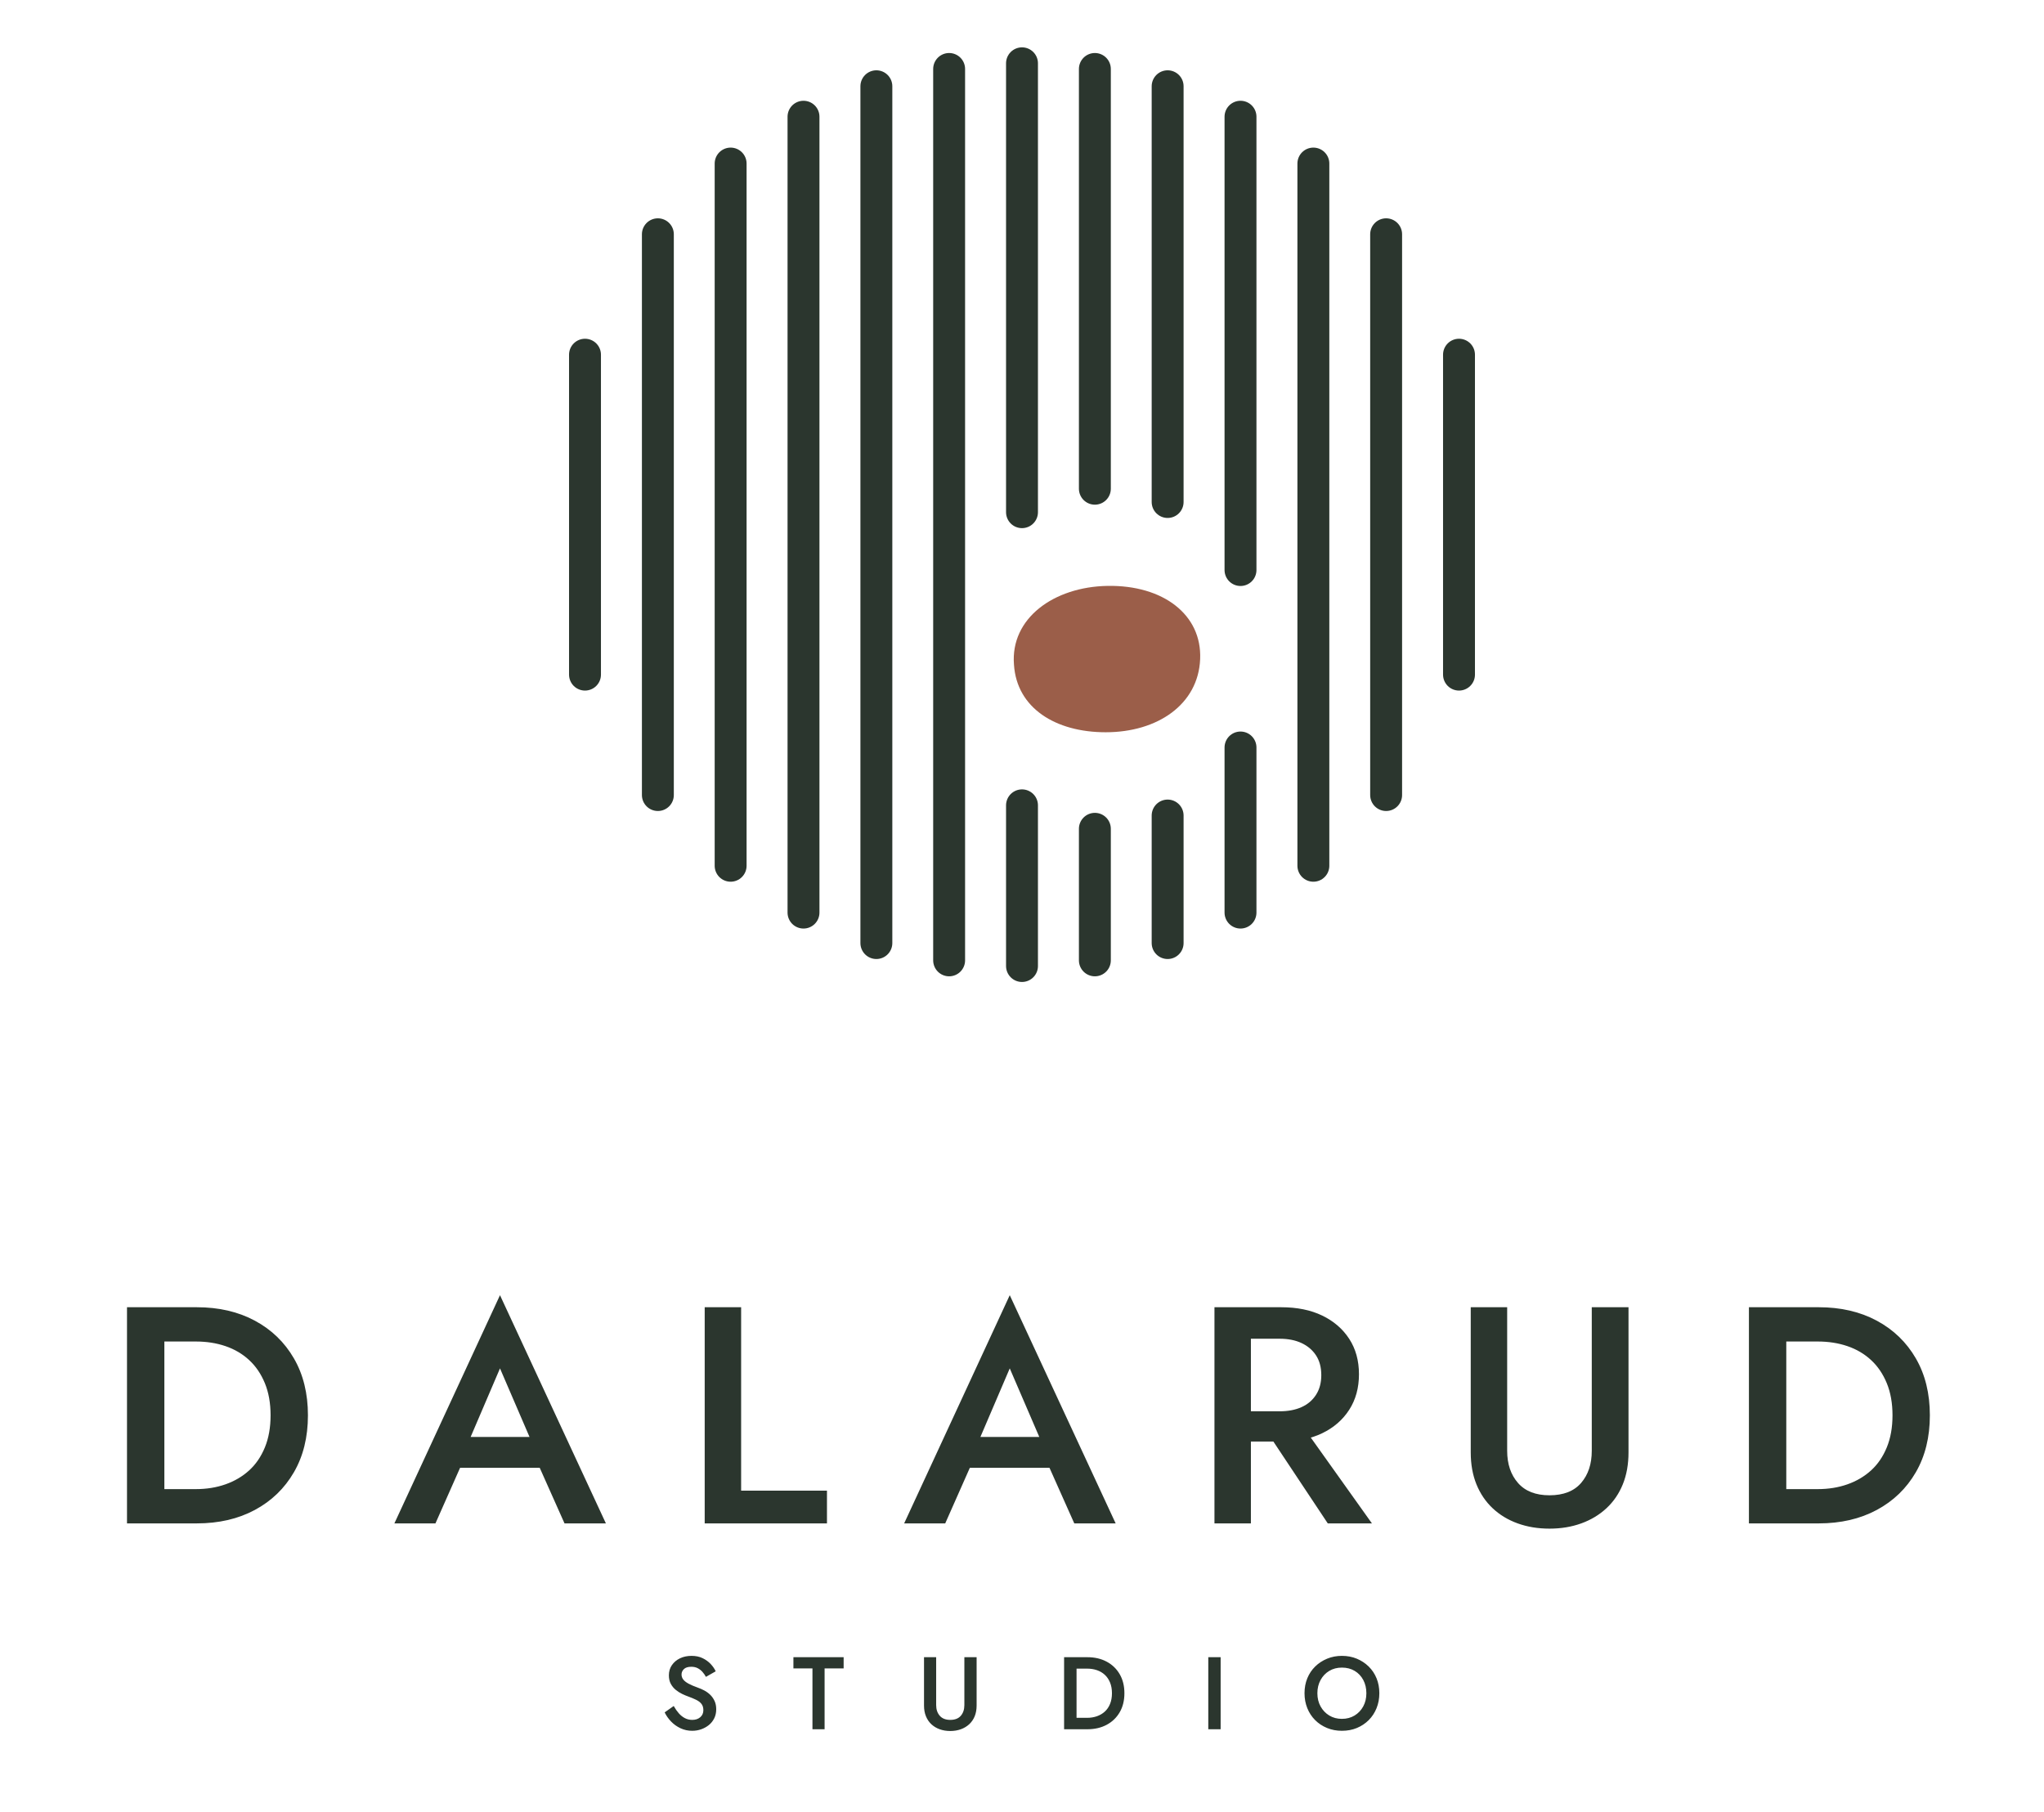
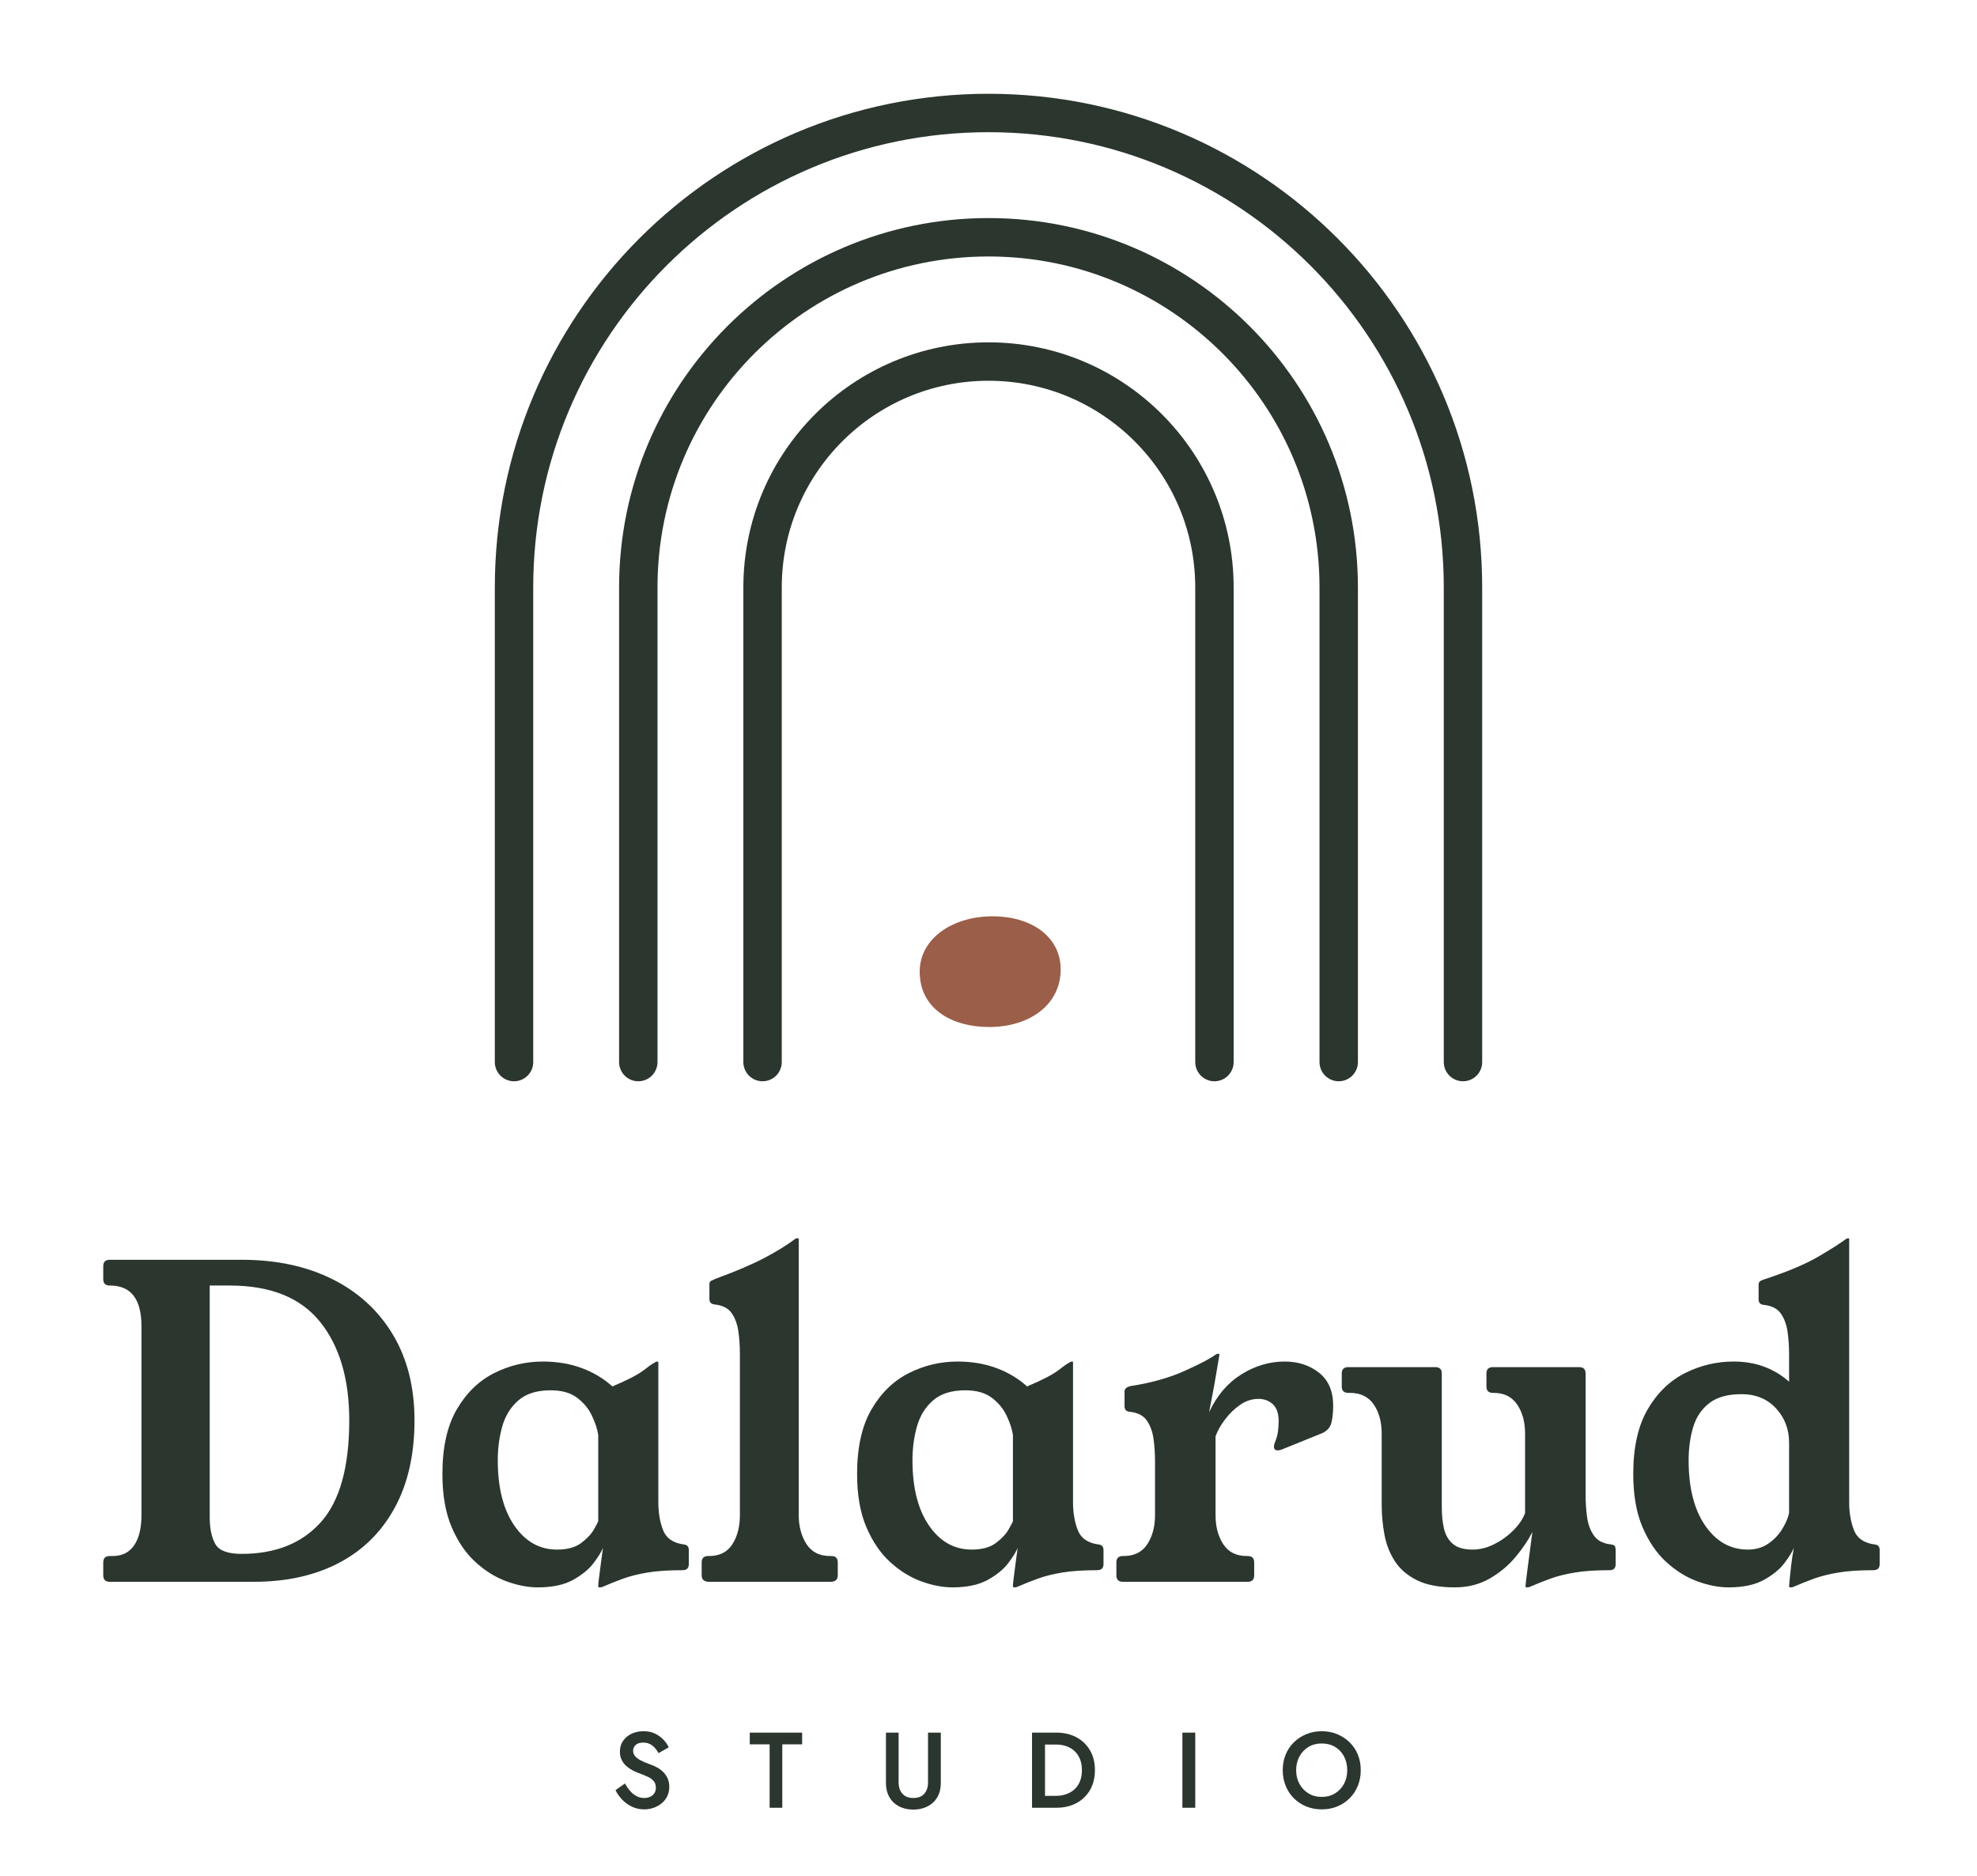
- <svg xmlns="http://www.w3.org/2000/svg" viewBox="0 0 198.6 176.0">
-   <g transform="translate(49.3 0)">
-     <g stroke="#2B362E" stroke-width="3.1" stroke-linecap="round">
-       <line x1="7.54" y1="34.46" x2="7.54" y2="65.54" />
-       <line x1="14.62" y1="22.76" x2="14.62" y2="77.24" />
-       <line x1="21.69" y1="15.89" x2="21.69" y2="84.11" />
-       <line x1="28.77" y1="11.34" x2="28.77" y2="88.66" />
-       <line x1="35.85" y1="8.38" x2="35.85" y2="91.62" />
-       <line x1="42.92" y1="6.70" x2="42.92" y2="93.30" />
-       <line x1="50.00" y1="6.15" x2="50.00" y2="49.76" />
-       <line x1="50.00" y1="78.24" x2="50.00" y2="93.85" />
-       <line x1="57.08" y1="6.70" x2="57.08" y2="47.48" />
-       <line x1="57.08" y1="80.52" x2="57.08" y2="93.30" />
-       <line x1="64.15" y1="8.38" x2="64.15" y2="48.77" />
-       <line x1="64.15" y1="79.23" x2="64.15" y2="91.62" />
-       <line x1="71.23" y1="11.34" x2="71.23" y2="55.38" />
-       <line x1="71.23" y1="72.62" x2="71.23" y2="88.66" />
-       <line x1="78.31" y1="15.89" x2="78.31" y2="84.11" />
-       <line x1="85.38" y1="22.76" x2="85.38" y2="77.24" />
-       <line x1="92.46" y1="34.46" x2="92.46" y2="65.54" />
+ <svg xmlns="http://www.w3.org/2000/svg" viewBox="0 0 175.0 166.0">
+   <g transform="translate(37.5 0)">
+     <g fill="none" stroke="#2B362E" stroke-width="3.4" stroke-linecap="round">
+       <path d="M8 94V52A42 42 0 0 1 92 52V94" />
+       <path d="M19 94V52A31 31 0 0 1 81 52V94" />
+       <path d="M30 94V52A20 20 0 0 1 70 52V94" />
    </g>
-     <path fill="#9B5E49" transform="translate(8 4) scale(.9) translate(5.6 6.7)" d="M40.2 60.6c-.4-5 4.3-8.4 10.1-8.5 6-.1 10.2 3.1 10 7.9-.2 4.9-4.6 7.9-10.2 7.9-5.4 0-9.6-2.6-9.9-7.3Z" />
+     <path fill="#9B5E49" transform="translate(50 86) scale(.62)" d="M-9.8 .6c-.4-5 4.3-8.4 10.1-8.5 6-.1 10.2 3.1 10 7.9-.2 4.9-4.6 7.9-10.2 7.9-5.4 0-9.6-2.6-9.9-7.3Z" />
  </g>
-   <path fill="#2B362E" d="M12.34 127.0V148.0H15.97V127.0ZM19.12 148.0Q22.33 148.0 24.76 146.695Q27.19 145.39 28.555 143.035Q29.92 140.68 29.92 137.5Q29.92 134.32 28.555 131.965Q27.19 129.61 24.76 128.305Q22.33 127.0 19.12 127.0H14.53V130.33H19.03Q20.59 130.33 21.91 130.78Q23.23 131.23 24.205 132.13Q25.18 133.03 25.735 134.38Q26.29 135.73 26.29 137.5Q26.29 139.27 25.735 140.62Q25.18 141.97 24.205 142.855Q23.23 143.74 21.91 144.205Q20.59 144.67 19.03 144.67H14.53V148.0ZM43.09 142.6H54.19L53.53 139.6H43.78ZM48.58 132.94 51.94 140.74 52.0 141.61 54.85 148.0H58.87L48.58 125.83L38.32 148.0H42.31L45.22 141.43L45.28 140.65ZM68.47 127.0V148.0H80.35V144.82H72.01V127.0ZM92.62 142.6H103.72L103.06 139.6H93.31ZM98.11 132.94 101.47 140.74 101.53 141.61 104.38 148.0H108.4L98.11 125.83L87.85 148.0H91.84L94.75 141.43L94.81 140.65ZM122.35 137.98 129.01 148.0H133.3L126.16 137.98ZM118.0 127.0V148.0H121.54V127.0ZM120.1 130.06H124.33Q125.56 130.06 126.46 130.48Q127.36 130.9 127.87 131.68Q128.38 132.46 128.38 133.6Q128.38 134.71 127.87 135.505Q127.36 136.3 126.46 136.705Q125.56 137.11 124.33 137.11H120.1V140.05H124.48Q126.79 140.05 128.47 139.24Q130.15 138.43 131.095 136.96Q132.04 135.49 132.04 133.51Q132.04 131.53 131.095 130.075Q130.15 128.62 128.47 127.81Q126.79 127.0 124.48 127.0H120.1ZM142.9 127.0V141.1Q142.9 142.84 143.455 144.205Q144.01 145.57 145.03 146.53Q146.05 147.49 147.46 148.0Q148.87 148.51 150.55 148.51Q152.23 148.51 153.64 148.0Q155.05 147.49 156.085 146.53Q157.12 145.57 157.675 144.205Q158.23 142.84 158.23 141.1V127.0H154.66V140.95Q154.66 142.87 153.625 144.07Q152.59 145.27 150.55 145.27Q148.54 145.27 147.49 144.07Q146.44 142.87 146.44 140.95V127.0ZM169.93 127.0V148.0H173.56V127.0ZM176.71 148.0Q179.92 148.0 182.35 146.695Q184.78 145.39 186.145 143.035Q187.51 140.68 187.51 137.5Q187.51 134.32 186.145 131.965Q184.78 129.61 182.35 128.305Q179.92 127.0 176.71 127.0H172.12V130.33H176.62Q178.18 130.33 179.5 130.78Q180.82 131.23 181.795 132.13Q182.77 133.03 183.325 134.38Q183.88 135.73 183.88 137.5Q183.88 139.27 183.325 140.62Q182.77 141.97 181.795 142.855Q180.82 143.74 179.5 144.205Q178.18 144.67 176.62 144.67H172.12V148.0Z" />
-   <path fill="#2B362E" d="M65.46 165.74 64.58 166.36Q64.81 166.84 65.205 167.25Q65.6 167.66 66.125 167.905Q66.65 168.15 67.26 168.15Q67.71 168.15 68.125 168.005Q68.54 167.86 68.87 167.595Q69.2 167.33 69.395 166.94Q69.59 166.55 69.59 166.06Q69.59 165.6 69.43 165.255Q69.27 164.91 69.015 164.66Q68.76 164.41 68.445 164.24Q68.13 164.07 67.81 163.96Q67.25 163.76 66.9 163.57Q66.55 163.38 66.385 163.165Q66.22 162.95 66.22 162.68Q66.22 162.38 66.45 162.155Q66.68 161.93 67.17 161.93Q67.52 161.93 67.785 162.065Q68.05 162.2 68.25 162.425Q68.45 162.65 68.59 162.91L69.54 162.37Q69.37 162.0 69.05 161.66Q68.73 161.32 68.27 161.095Q67.81 160.87 67.19 160.87Q66.56 160.87 66.065 161.11Q65.57 161.35 65.28 161.775Q64.99 162.2 64.99 162.76Q64.99 163.25 65.18 163.595Q65.37 163.94 65.66 164.175Q65.95 164.41 66.27 164.565Q66.59 164.72 66.85 164.81Q67.29 164.97 67.63 165.135Q67.97 165.3 68.155 165.535Q68.34 165.77 68.34 166.15Q68.34 166.57 68.04 166.83Q67.74 167.09 67.26 167.09Q66.87 167.09 66.545 166.92Q66.22 166.75 65.955 166.45Q65.69 166.15 65.46 165.74ZM77.09 162.09H78.94V168.0H80.12V162.09H81.97V161.0H77.09ZM89.78 161.0V165.7Q89.78 166.28 89.965 166.735Q90.15 167.19 90.49 167.51Q90.83 167.83 91.3 168.0Q91.77 168.17 92.33 168.17Q92.89 168.17 93.36 168.0Q93.83 167.83 94.175 167.51Q94.52 167.19 94.705 166.735Q94.89 166.28 94.89 165.7V161.0H93.7V165.65Q93.7 166.29 93.355 166.69Q93.01 167.09 92.33 167.09Q91.66 167.09 91.31 166.69Q90.96 166.29 90.96 165.65V161.0ZM103.39 161.0V168.0H104.6V161.0ZM105.65 168.0Q106.72 168.0 107.53 167.565Q108.34 167.13 108.795 166.345Q109.25 165.56 109.25 164.5Q109.25 163.44 108.795 162.655Q108.34 161.87 107.53 161.435Q106.72 161.0 105.65 161.0H104.12V162.11H105.62Q106.14 162.11 106.58 162.26Q107.02 162.41 107.345 162.71Q107.67 163.01 107.855 163.46Q108.04 163.91 108.04 164.5Q108.04 165.09 107.855 165.54Q107.67 165.99 107.345 166.285Q107.02 166.58 106.58 166.735Q106.14 166.89 105.62 166.89H104.12V168.0ZM117.4 161.0V168.0H118.6V161.0ZM128.0 164.5Q128.0 163.78 128.31 163.215Q128.62 162.65 129.155 162.33Q129.69 162.01 130.38 162.01Q131.09 162.01 131.625 162.33Q132.16 162.65 132.46 163.215Q132.76 163.78 132.76 164.5Q132.76 165.22 132.455 165.78Q132.15 166.34 131.615 166.665Q131.08 166.99 130.38 166.99Q129.69 166.99 129.155 166.665Q128.62 166.34 128.31 165.78Q128.0 165.22 128.0 164.5ZM126.75 164.5Q126.75 165.28 127.02 165.95Q127.29 166.62 127.78 167.11Q128.27 167.6 128.935 167.875Q129.6 168.15 130.38 168.15Q131.18 168.15 131.84 167.875Q132.5 167.6 132.99 167.11Q133.48 166.62 133.75 165.95Q134.02 165.28 134.02 164.5Q134.02 163.71 133.75 163.05Q133.48 162.39 132.985 161.905Q132.49 161.42 131.83 161.145Q131.17 160.87 130.38 160.87Q129.61 160.87 128.945 161.145Q128.28 161.42 127.785 161.905Q127.29 162.39 127.02 163.05Q126.75 163.71 126.75 164.5Z" />
+   <path fill="#2B362E" d="M21.414 111.5Q25.974 111.5 29.413 113.21Q32.852 114.92 34.771 118.112Q36.69 121.304 36.69 125.712Q36.69 130.234 34.942 133.445Q33.194 136.656 30.002 138.328Q26.81 140.0 22.478 140.0H9.71Q9.14 140.0 9.14 139.43V138.29Q9.14 137.72 9.71 137.72H9.976Q11.23 137.72 11.876 136.77Q12.522 135.82 12.522 134.11V117.39Q12.522 113.78 9.748 113.78H9.71Q9.14 113.78 9.14 113.21V112.07Q9.14 111.5 9.71 111.5ZM18.564 134.3Q18.564 135.782 19.058 136.656Q19.552 137.53 21.376 137.53Q25.898 137.53 28.406 134.718Q30.914 131.906 30.914 125.712Q30.914 120.202 28.33 116.991Q25.746 113.78 20.35 113.78H18.564ZM58.274 132.97Q58.274 134.338 58.692 135.421Q59.11 136.504 60.516 136.694Q60.972 136.732 60.972 137.188V138.442Q60.972 138.974 60.402 138.974Q58.54 138.974 57.305 139.183Q56.07 139.392 55.177 139.715Q54.284 140.038 53.41 140.418Q53.258 140.494 53.144 140.494H53.03Q52.954 140.494 52.954 140.342Q52.954 140.19 53.03 139.601Q53.106 139.012 53.201 138.271Q53.296 137.53 53.372 136.998Q53.182 137.492 52.555 138.328Q51.928 139.164 50.731 139.829Q49.534 140.494 47.596 140.494Q46.304 140.494 44.841 139.962Q43.378 139.43 42.086 138.252Q40.794 137.074 39.977 135.155Q39.16 133.236 39.16 130.462Q39.16 126.928 40.433 124.743Q41.706 122.558 43.739 121.532Q45.772 120.506 48.052 120.506Q49.914 120.506 51.472 121.076Q53.03 121.646 54.208 122.71Q55.196 122.292 55.899 121.931Q56.602 121.57 57.096 121.19Q57.286 121.038 57.495 120.886Q57.704 120.734 57.97 120.582Q58.084 120.506 58.16 120.506H58.198Q58.274 120.506 58.274 120.582ZM52.954 127.004Q52.84 126.244 52.403 125.313Q51.966 124.382 51.092 123.717Q50.218 123.052 48.736 123.052Q46.912 123.052 45.886 123.945Q44.86 124.838 44.461 126.244Q44.062 127.65 44.062 129.246Q44.062 132.894 45.525 135.022Q46.988 137.15 49.306 137.15Q50.674 137.15 51.453 136.561Q52.232 135.972 52.574 135.364Q52.916 134.756 52.954 134.642ZM73.588 137.72Q74.158 137.72 74.158 138.29V139.43Q74.158 140.0 73.512 140.0H62.758Q62.112 140.0 62.112 139.43V138.29Q62.112 137.72 62.682 137.72H62.758Q64.164 137.72 64.829 136.675Q65.494 135.63 65.494 134.11V119.86Q65.494 118.796 65.361 117.846Q65.228 116.896 64.772 116.231Q64.316 115.566 63.252 115.452Q62.796 115.414 62.796 114.958V113.666Q62.796 113.438 62.948 113.362Q63.1 113.286 63.366 113.172Q66.064 112.184 67.679 111.329Q69.294 110.474 70.358 109.676Q70.434 109.6 70.51 109.6H70.624Q70.7 109.6 70.7 109.676V134.072Q70.7 135.592 71.384 136.656Q72.068 137.72 73.474 137.72ZM94.982 132.97Q94.982 134.338 95.4 135.421Q95.818 136.504 97.224 136.694Q97.68 136.732 97.68 137.188V138.442Q97.68 138.974 97.11 138.974Q95.248 138.974 94.013 139.183Q92.778 139.392 91.885 139.715Q90.992 140.038 90.118 140.418Q89.966 140.494 89.852 140.494H89.738Q89.662 140.494 89.662 140.342Q89.662 140.19 89.738 139.601Q89.814 139.012 89.909 138.271Q90.004 137.53 90.08 136.998Q89.89 137.492 89.263 138.328Q88.636 139.164 87.439 139.829Q86.242 140.494 84.304 140.494Q83.012 140.494 81.549 139.962Q80.086 139.43 78.794 138.252Q77.502 137.074 76.685 135.155Q75.868 133.236 75.868 130.462Q75.868 126.928 77.141 124.743Q78.414 122.558 80.447 121.532Q82.48 120.506 84.76 120.506Q86.622 120.506 88.18 121.076Q89.738 121.646 90.916 122.71Q91.904 122.292 92.607 121.931Q93.31 121.57 93.804 121.19Q93.994 121.038 94.203 120.886Q94.412 120.734 94.678 120.582Q94.792 120.506 94.868 120.506H94.906Q94.982 120.506 94.982 120.582ZM89.662 127.004Q89.548 126.244 89.111 125.313Q88.674 124.382 87.8 123.717Q86.926 123.052 85.444 123.052Q83.62 123.052 82.594 123.945Q81.568 124.838 81.169 126.244Q80.77 127.65 80.77 129.246Q80.77 132.894 82.233 135.022Q83.696 137.15 86.014 137.15Q87.382 137.15 88.161 136.561Q88.94 135.972 89.282 135.364Q89.624 134.756 89.662 134.642ZM107.028 124.99Q108.054 122.786 109.878 121.646Q111.702 120.506 113.716 120.506Q115.502 120.506 116.756 121.494Q118.01 122.482 118.01 124.42Q118.01 125.256 117.858 125.902Q117.706 126.548 117.022 126.852L113.45 128.296Q113.222 128.372 113.108 128.372Q112.766 128.372 112.766 128.03Q112.766 127.916 112.842 127.688Q113.07 127.156 113.127 126.662Q113.184 126.168 113.184 125.788Q113.184 124.762 112.671 124.287Q112.158 123.812 111.398 123.812Q110.524 123.812 109.764 124.344Q109.004 124.876 108.434 125.636Q107.864 126.396 107.598 127.118V134.11Q107.598 135.63 108.282 136.675Q108.966 137.72 110.372 137.72H110.448Q111.018 137.72 111.018 138.29V139.43Q111.018 140.0 110.448 140.0H99.39Q98.82 140.0 98.82 139.43V138.29Q98.82 137.72 99.39 137.72H99.466Q100.872 137.72 101.556 136.675Q102.24 135.63 102.24 134.11V129.322Q102.24 128.296 102.107 127.346Q101.974 126.396 101.518 125.731Q101.062 125.066 99.998 124.952Q99.542 124.914 99.542 124.458V123.166Q99.542 122.786 100.112 122.672Q102.81 122.254 104.843 121.342Q106.876 120.43 107.598 119.898Q107.712 119.822 107.788 119.822H107.864Q107.94 119.822 107.94 119.898Q107.94 119.936 107.845 120.468Q107.75 121.0 107.617 121.817Q107.484 122.634 107.313 123.489Q107.142 124.344 107.028 124.99ZM140.354 132.324Q140.354 133.312 140.487 134.281Q140.62 135.25 141.095 135.915Q141.57 136.58 142.596 136.694Q142.9 136.732 142.957 136.865Q143.014 136.998 143.014 137.188V138.442Q143.014 138.974 142.482 138.974Q140.62 138.974 139.385 139.183Q138.15 139.392 137.257 139.715Q136.364 140.038 135.49 140.418Q135.338 140.494 135.186 140.494H135.11Q135.034 140.494 135.034 140.38Q135.034 140.266 135.167 139.221Q135.3 138.176 135.642 135.592Q135.11 136.656 134.16 137.796Q133.21 138.936 131.861 139.715Q130.512 140.494 128.764 140.494Q126.712 140.494 125.439 139.867Q124.166 139.24 123.482 138.195Q122.798 137.15 122.551 135.839Q122.304 134.528 122.304 133.16V126.89Q122.304 125.332 121.601 124.306Q120.898 123.28 119.492 123.28H119.34Q118.77 123.28 118.77 122.71V121.57Q118.77 121.0 119.34 121.0H127.054Q127.624 121.0 127.624 121.57V133.388Q127.624 134.414 127.814 135.269Q128.004 136.124 128.593 136.637Q129.182 137.15 130.36 137.15Q131.31 137.15 132.26 136.675Q133.21 136.2 133.951 135.459Q134.692 134.718 134.996 133.92V126.89Q134.996 125.332 134.293 124.306Q133.59 123.28 132.222 123.28H132.146Q131.576 123.28 131.576 122.71V121.57Q131.576 121.0 132.146 121.0H139.784Q140.354 121.0 140.354 121.57ZM163.686 132.97Q163.686 134.338 164.104 135.421Q164.522 136.504 165.928 136.694Q166.384 136.732 166.384 137.188V138.442Q166.384 138.974 165.814 138.974Q163.952 138.974 162.717 139.183Q161.482 139.392 160.589 139.715Q159.696 140.038 158.822 140.418Q158.67 140.494 158.556 140.494H158.48Q158.366 140.494 158.366 140.38Q158.442 139.506 158.537 138.67Q158.632 137.834 158.784 136.998Q158.594 137.492 157.967 138.328Q157.34 139.164 156.143 139.829Q154.946 140.494 153.008 140.494Q151.716 140.494 150.253 139.962Q148.79 139.43 147.498 138.252Q146.206 137.074 145.389 135.155Q144.572 133.236 144.572 130.462Q144.572 126.928 145.845 124.743Q147.118 122.558 149.151 121.532Q151.184 120.506 153.464 120.506Q156.352 120.506 158.366 122.292V119.86Q158.366 118.834 158.233 117.884Q158.1 116.934 157.644 116.269Q157.188 115.604 156.124 115.49Q155.668 115.452 155.668 114.996V113.704Q155.668 113.476 155.82 113.381Q155.972 113.286 156.238 113.21Q159.24 112.222 160.931 111.234Q162.622 110.246 163.382 109.676Q163.496 109.6 163.572 109.6H163.61Q163.686 109.6 163.686 109.676ZM158.366 127.688Q158.366 125.902 157.207 124.648Q156.048 123.394 154.148 123.394Q152.324 123.394 151.298 124.192Q150.272 124.99 149.873 126.32Q149.474 127.65 149.474 129.246Q149.474 132.894 150.937 135.022Q152.4 137.15 154.718 137.15Q155.744 137.15 156.504 136.637Q157.264 136.124 157.739 135.364Q158.214 134.604 158.366 133.92Z" />
+   <path fill="#2B362E" d="M55.319 157.853 54.483 158.442Q54.702 158.898 55.077 159.287Q55.453 159.677 55.951 159.91Q56.45 160.143 57.029 160.143Q57.457 160.143 57.851 160.005Q58.245 159.867 58.559 159.615Q58.873 159.363 59.058 158.993Q59.243 158.623 59.243 158.157Q59.243 157.72 59.091 157.392Q58.939 157.065 58.697 156.827Q58.455 156.589 58.155 156.428Q57.856 156.267 57.552 156.162Q57.02 155.972 56.688 155.791Q56.355 155.611 56.198 155.407Q56.041 155.202 56.041 154.946Q56.041 154.661 56.26 154.447Q56.478 154.233 56.944 154.233Q57.276 154.233 57.528 154.362Q57.78 154.49 57.97 154.704Q58.16 154.917 58.293 155.165L59.196 154.651Q59.034 154.3 58.73 153.977Q58.426 153.654 57.989 153.44Q57.552 153.226 56.963 153.226Q56.364 153.226 55.894 153.454Q55.424 153.683 55.148 154.086Q54.873 154.49 54.873 155.022Q54.873 155.488 55.053 155.815Q55.234 156.143 55.51 156.366Q55.785 156.589 56.089 156.737Q56.393 156.884 56.64 156.97Q57.058 157.121 57.381 157.278Q57.704 157.435 57.88 157.658Q58.056 157.881 58.056 158.243Q58.056 158.642 57.77 158.889Q57.486 159.136 57.029 159.136Q56.659 159.136 56.35 158.974Q56.041 158.812 55.79 158.528Q55.538 158.243 55.319 157.853ZM66.368 154.386H68.126V160.0H69.246V154.386H71.004V153.35H66.368ZM78.423 153.35V157.815Q78.423 158.366 78.599 158.798Q78.775 159.231 79.098 159.535Q79.421 159.839 79.867 160.0Q80.314 160.161 80.846 160.161Q81.378 160.161 81.824 160.0Q82.271 159.839 82.599 159.535Q82.926 159.231 83.102 158.798Q83.278 158.366 83.278 157.815V153.35H82.147V157.768Q82.147 158.375 81.82 158.755Q81.492 159.136 80.846 159.136Q80.209 159.136 79.877 158.755Q79.544 158.375 79.544 157.768V153.35ZM91.353 153.35V160.0H92.502V153.35ZM93.5 160.0Q94.516 160.0 95.286 159.587Q96.055 159.173 96.488 158.428Q96.92 157.682 96.92 156.675Q96.92 155.668 96.488 154.922Q96.055 154.177 95.286 153.763Q94.516 153.35 93.5 153.35H92.046V154.405H93.471Q93.965 154.405 94.383 154.547Q94.801 154.69 95.11 154.975Q95.419 155.26 95.595 155.687Q95.77 156.114 95.77 156.675Q95.77 157.236 95.595 157.663Q95.419 158.09 95.11 158.371Q94.801 158.651 94.383 158.798Q93.965 158.946 93.471 158.946H92.046V160.0ZM104.662 153.35V160.0H105.802V153.35ZM114.733 156.675Q114.733 155.991 115.027 155.454Q115.322 154.917 115.83 154.613Q116.338 154.31 116.993 154.31Q117.668 154.31 118.176 154.613Q118.684 154.917 118.969 155.454Q119.254 155.991 119.254 156.675Q119.254 157.359 118.965 157.891Q118.675 158.423 118.167 158.732Q117.659 159.041 116.993 159.041Q116.338 159.041 115.83 158.732Q115.322 158.423 115.027 157.891Q114.733 157.359 114.733 156.675ZM113.545 156.675Q113.545 157.416 113.802 158.053Q114.058 158.689 114.523 159.154Q114.989 159.62 115.621 159.881Q116.252 160.143 116.993 160.143Q117.754 160.143 118.38 159.881Q119.007 159.62 119.473 159.154Q119.939 158.689 120.195 158.053Q120.451 157.416 120.451 156.675Q120.451 155.924 120.195 155.298Q119.939 154.671 119.468 154.21Q118.998 153.749 118.371 153.488Q117.744 153.226 116.993 153.226Q116.262 153.226 115.63 153.488Q114.998 153.749 114.528 154.21Q114.058 154.671 113.802 155.298Q113.545 155.924 113.545 156.675Z" />
</svg>
